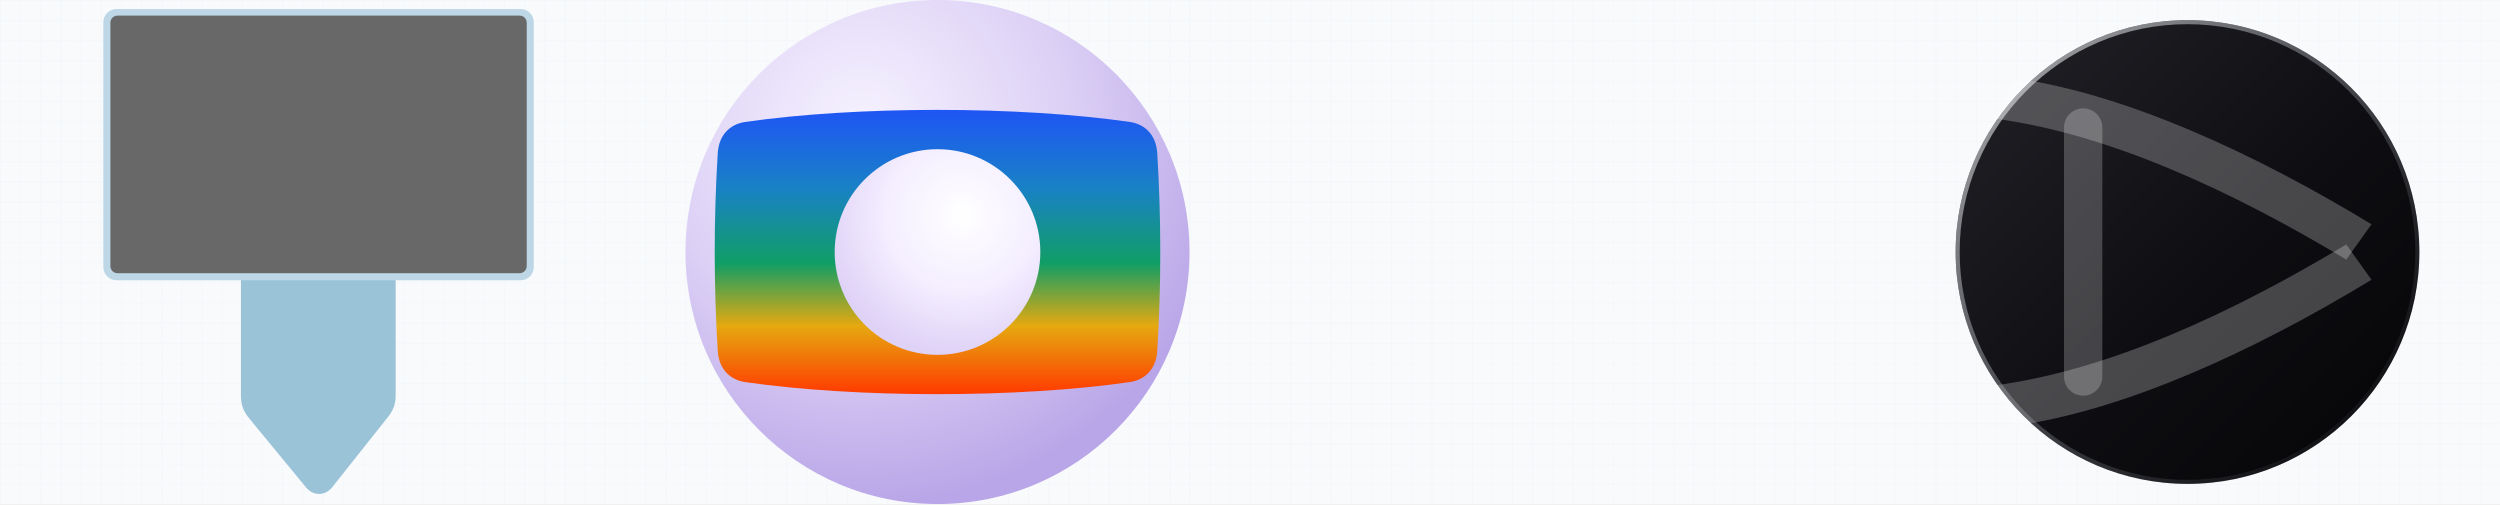
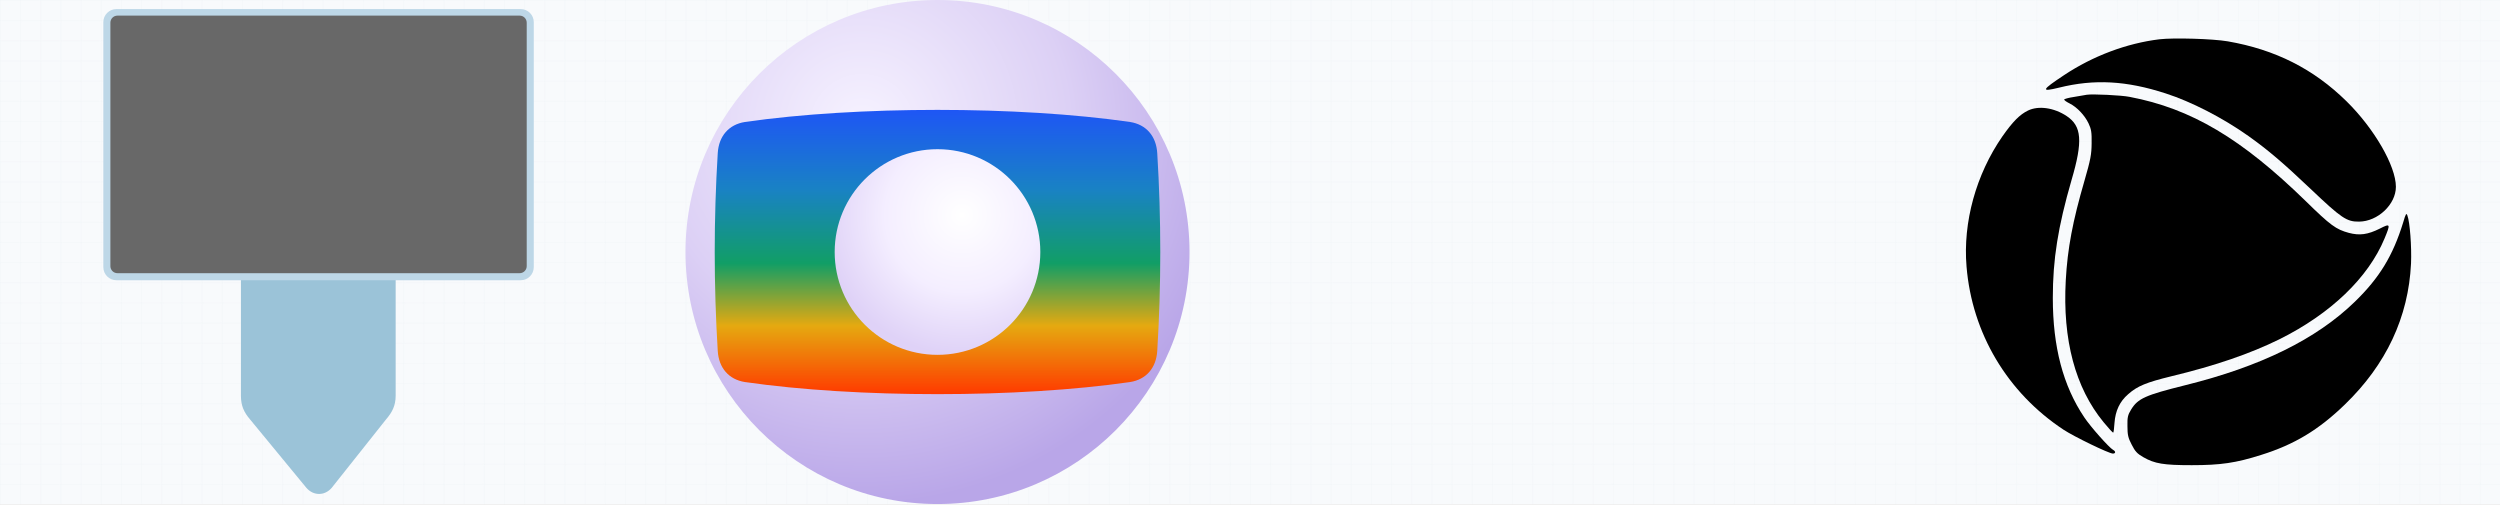
<svg xmlns="http://www.w3.org/2000/svg" viewBox="0 0 4960 1000" width="4960" height="1000" data-sheet="nestreaming-canais-svgsheet">
  <defs>
    <pattern id="sheet-grid" width="40" height="40" patternUnits="userSpaceOnUse">
      <path d="M 40 0 L 0 0 0 40" fill="none" stroke="#DCE6EE" stroke-width="1" opacity="0.45" />
    </pattern>
    <radialGradient id="ch2-bgCircleGrad" cx="35%" cy="25%" r="75%">
      <stop offset="0%" stop-color="#F6F2FF" />
      <stop offset="55%" stop-color="#DCD0F5" />
      <stop offset="100%" stop-color="#B9A6E8" />
    </radialGradient>
    <linearGradient id="ch2-tvGrad" x1="0%" y1="0%" x2="0%" y2="100%">
      <stop offset="0%" stop-color="#1E56F5" />
      <stop offset="28%" stop-color="#1982C4" />
      <stop offset="54%" stop-color="#119E66" />
      <stop offset="76%" stop-color="#E5A910" />
      <stop offset="100%" stop-color="#FF3A00" />
    </linearGradient>
    <radialGradient id="ch2-centerCircleGrad" cx="62%" cy="32%" r="68%">
      <stop offset="0%" stop-color="#FFFFFF" />
      <stop offset="55%" stop-color="#F4EEFF" />
      <stop offset="100%" stop-color="#DFD2F7" />
    </radialGradient>
-     <linearGradient id="ch4-bodyGrad" x1="0%" y1="0%" x2="100%" y2="100%">
-       <stop offset="0%" stop-color="#222228" />
-       <stop offset="55%" stop-color="#0E0E12" />
-       <stop offset="100%" stop-color="#050507" />
-     </linearGradient>
-     <linearGradient id="ch4-rimGrad" x1="0%" y1="0%" x2="100%" y2="100%">
-       <stop offset="0%" stop-color="#FFFFFF" stop-opacity="0.7" />
-       <stop offset="45%" stop-color="#B8BCC4" stop-opacity="0.35" />
-       <stop offset="100%" stop-color="#2A2A32" stop-opacity="0.1" />
-     </linearGradient>
  </defs>
  <rect id="sheet-bg" x="0" y="0" width="4960" height="1000" fill="#F8FAFC" />
  <rect id="sheet-grid-overlay" x="0" y="0" width="4960" height="1000" fill="url(#sheet-grid)" />
  <g id="canal-01-icon" data-channel="channel_1" transform="translate(120, 0)">
    <path id="tronco-03" fill="#9BC3D8" d="M 358 552               L 665 552               L 665 785               C 665 805, 658 818, 646 832               L 538 968               C 524 984, 502 984, 488 968               L 376 832               C 364 818, 358 805, 358 785               Z" />
    <g id="cabeca-03">
      <rect x="85" y="18" width="854" height="538" rx="26" ry="26" fill="#BDD7E7" />
      <rect x="99" y="31" width="826" height="511" rx="14" ry="14" fill="#686868" />
    </g>
  </g>
  <g id="canal-02" data-channel="channel_2" transform="translate(1360, 0)">
    <circle cx="500" cy="500" r="500" fill="url(#ch2-bgCircleGrad)" />
    <path d="M 118 242              C 340 210, 660 210, 882 242              C 914 247, 934 270, 936 304              C 944 434, 944 566, 936 696              C 934 730, 914 753, 882 758              C 660 790, 340 790, 118 758              C 86 753, 66 730, 64 696              C 56 566, 56 434, 64 304              C 66 270, 86 247, 118 242 Z" fill="url(#ch2-tvGrad)" />
    <circle cx="500" cy="500" r="204" fill="url(#ch2-centerCircleGrad)" />
  </g>
  <g id="canal-04" data-channel="channel_4" transform="translate(3840, 0)">
-     <circle cx="500" cy="500" r="460" fill="url(#ch4-bodyGrad)" />
-     <path d="M 155 155              C 375 185, 635 305, 865 445              L 815 515              C 590 380, 345 265, 115 235 Z" fill="#FFFFFF" opacity="0.24" />
-     <path d="M 865 555              C 635 695, 375 815, 155 845              L 115 765              C 345 735, 590 620, 815 485 Z" fill="#FFFFFF" opacity="0.24" />
-     <rect x="255" y="215" width="76" height="570" rx="38" ry="38" fill="#FFFFFF" opacity="0.22" />
-     <circle cx="500" cy="500" r="456" fill="none" stroke="url(#ch4-rimGrad)" stroke-width="8" />
+     <g id="ch4-surface1" transform="translate(50, 72.5) scale(45)">
+       <path style="stroke:none;fill-rule:nonzero;fill:rgb(0%,0%,0%);fill-opacity:1;" d="M 8.762 0.121 C 7.32 0.297 5.832 0.855 4.562 1.699 C 3.555 2.367 3.52 2.453 4.332 2.254 C 5.887 1.867 7.305 1.945 9.039 2.508 C 10.164 2.871 11.539 3.574 12.688 4.387 C 13.543 4.996 14.207 5.559 15.438 6.727 C 16.789 8.012 17.023 8.168 17.562 8.16 C 18.387 8.156 19.188 7.402 19.188 6.625 C 19.188 5.707 18.23 4.051 17.008 2.852 C 15.551 1.422 13.867 0.574 11.773 0.211 C 11.113 0.098 9.398 0.047 8.762 0.121 Z M 8.762 0.121 " />
+       <path style="stroke:none;fill-rule:nonzero;fill:rgb(0%,0%,0%);fill-opacity:1;" d="M 5.562 2.566 C 5.477 2.578 5.219 2.621 4.988 2.664 C 4.75 2.699 4.562 2.754 4.562 2.777 C 4.562 2.809 4.668 2.883 4.801 2.949 C 5.125 3.109 5.469 3.473 5.637 3.828 C 5.758 4.082 5.781 4.227 5.773 4.703 C 5.77 5.195 5.727 5.426 5.457 6.359 C 4.938 8.145 4.711 9.336 4.633 10.746 C 4.488 13.371 5.051 15.484 6.301 17.004 C 6.52 17.27 6.711 17.48 6.727 17.461 C 6.742 17.449 6.77 17.258 6.781 17.039 C 6.82 16.5 7.012 16.09 7.383 15.77 C 7.793 15.406 8.195 15.246 9.281 14.98 C 11.238 14.508 12.758 13.984 14.051 13.348 C 16.32 12.219 17.969 10.633 18.688 8.902 C 18.957 8.254 18.949 8.227 18.477 8.469 C 17.945 8.734 17.586 8.781 17.113 8.656 C 16.551 8.504 16.301 8.324 15.219 7.262 C 12.383 4.496 10.164 3.176 7.449 2.66 C 7.086 2.586 5.812 2.527 5.562 2.566 Z M 5.562 2.566 " />
+       <path style="stroke:none;fill-rule:nonzero;fill:rgb(0%,0%,0%);fill-opacity:1;" d="M 2.969 3.262 C 2.605 3.438 2.293 3.754 1.836 4.406 C 0.676 6.082 0.094 8.191 0.258 10.141 C 0.5 13.082 2.055 15.695 4.531 17.332 C 4.992 17.637 6.539 18.387 6.711 18.387 C 6.836 18.387 6.844 18.289 6.719 18.223 C 6.543 18.125 5.73 17.211 5.449 16.789 C 4.512 15.395 4.062 13.684 4.062 11.523 C 4.062 9.82 4.289 8.398 4.887 6.328 C 5.395 4.605 5.336 3.949 4.676 3.508 C 4.113 3.133 3.43 3.039 2.969 3.262 Z M 2.969 3.262 " />
+       <path style="stroke:none;fill-rule:nonzero;fill:rgb(0%,0%,0%);fill-opacity:1;" d="M 19.508 8.199 C 19.055 9.664 18.469 10.633 17.375 11.695 C 15.68 13.34 13.23 14.547 9.906 15.371 C 8.137 15.812 7.812 15.957 7.512 16.449 C 7.367 16.684 7.344 16.793 7.352 17.18 C 7.352 17.559 7.383 17.699 7.539 17.992 C 7.688 18.289 7.781 18.391 8.055 18.547 C 8.551 18.832 8.945 18.898 10.188 18.898 C 11.457 18.898 12.133 18.801 13.25 18.445 C 14.711 17.988 15.781 17.344 16.938 16.223 C 18.762 14.461 19.742 12.371 19.855 10.008 C 19.887 9.27 19.805 8.18 19.695 7.891 C 19.648 7.766 19.625 7.801 19.508 8.199 Z M 19.508 8.199 " />
+     </g>
  </g>
</svg>
